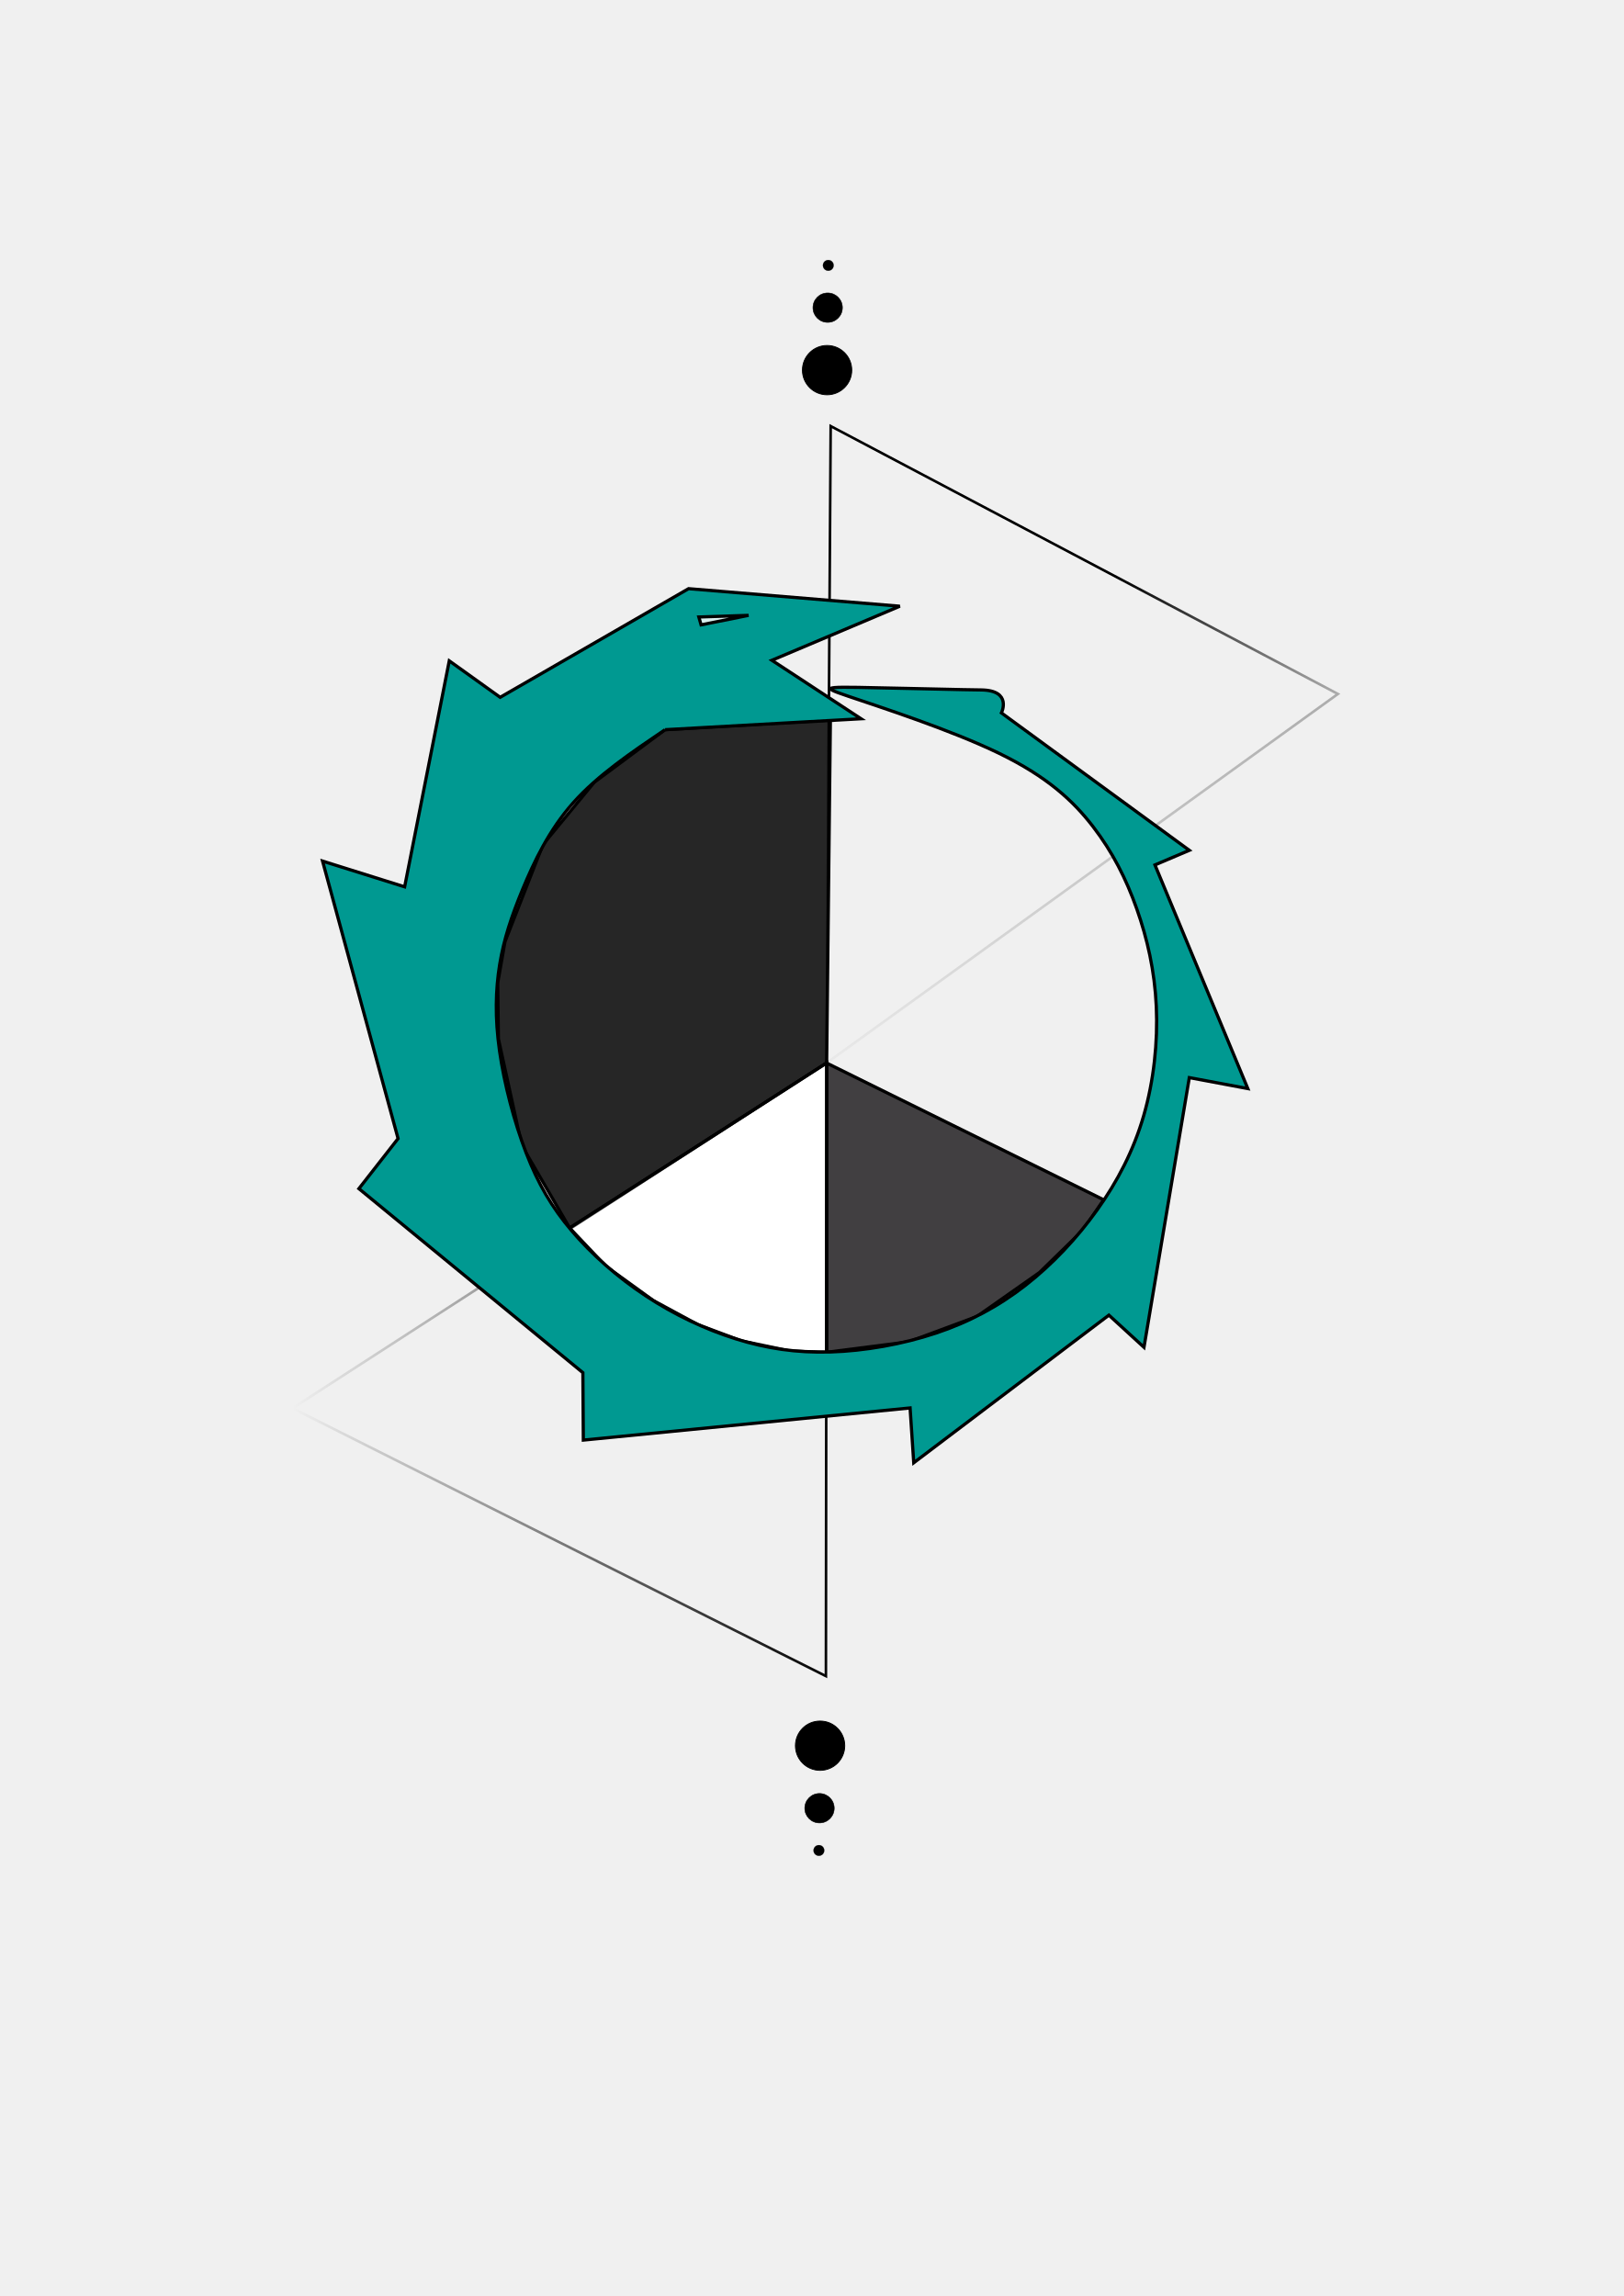
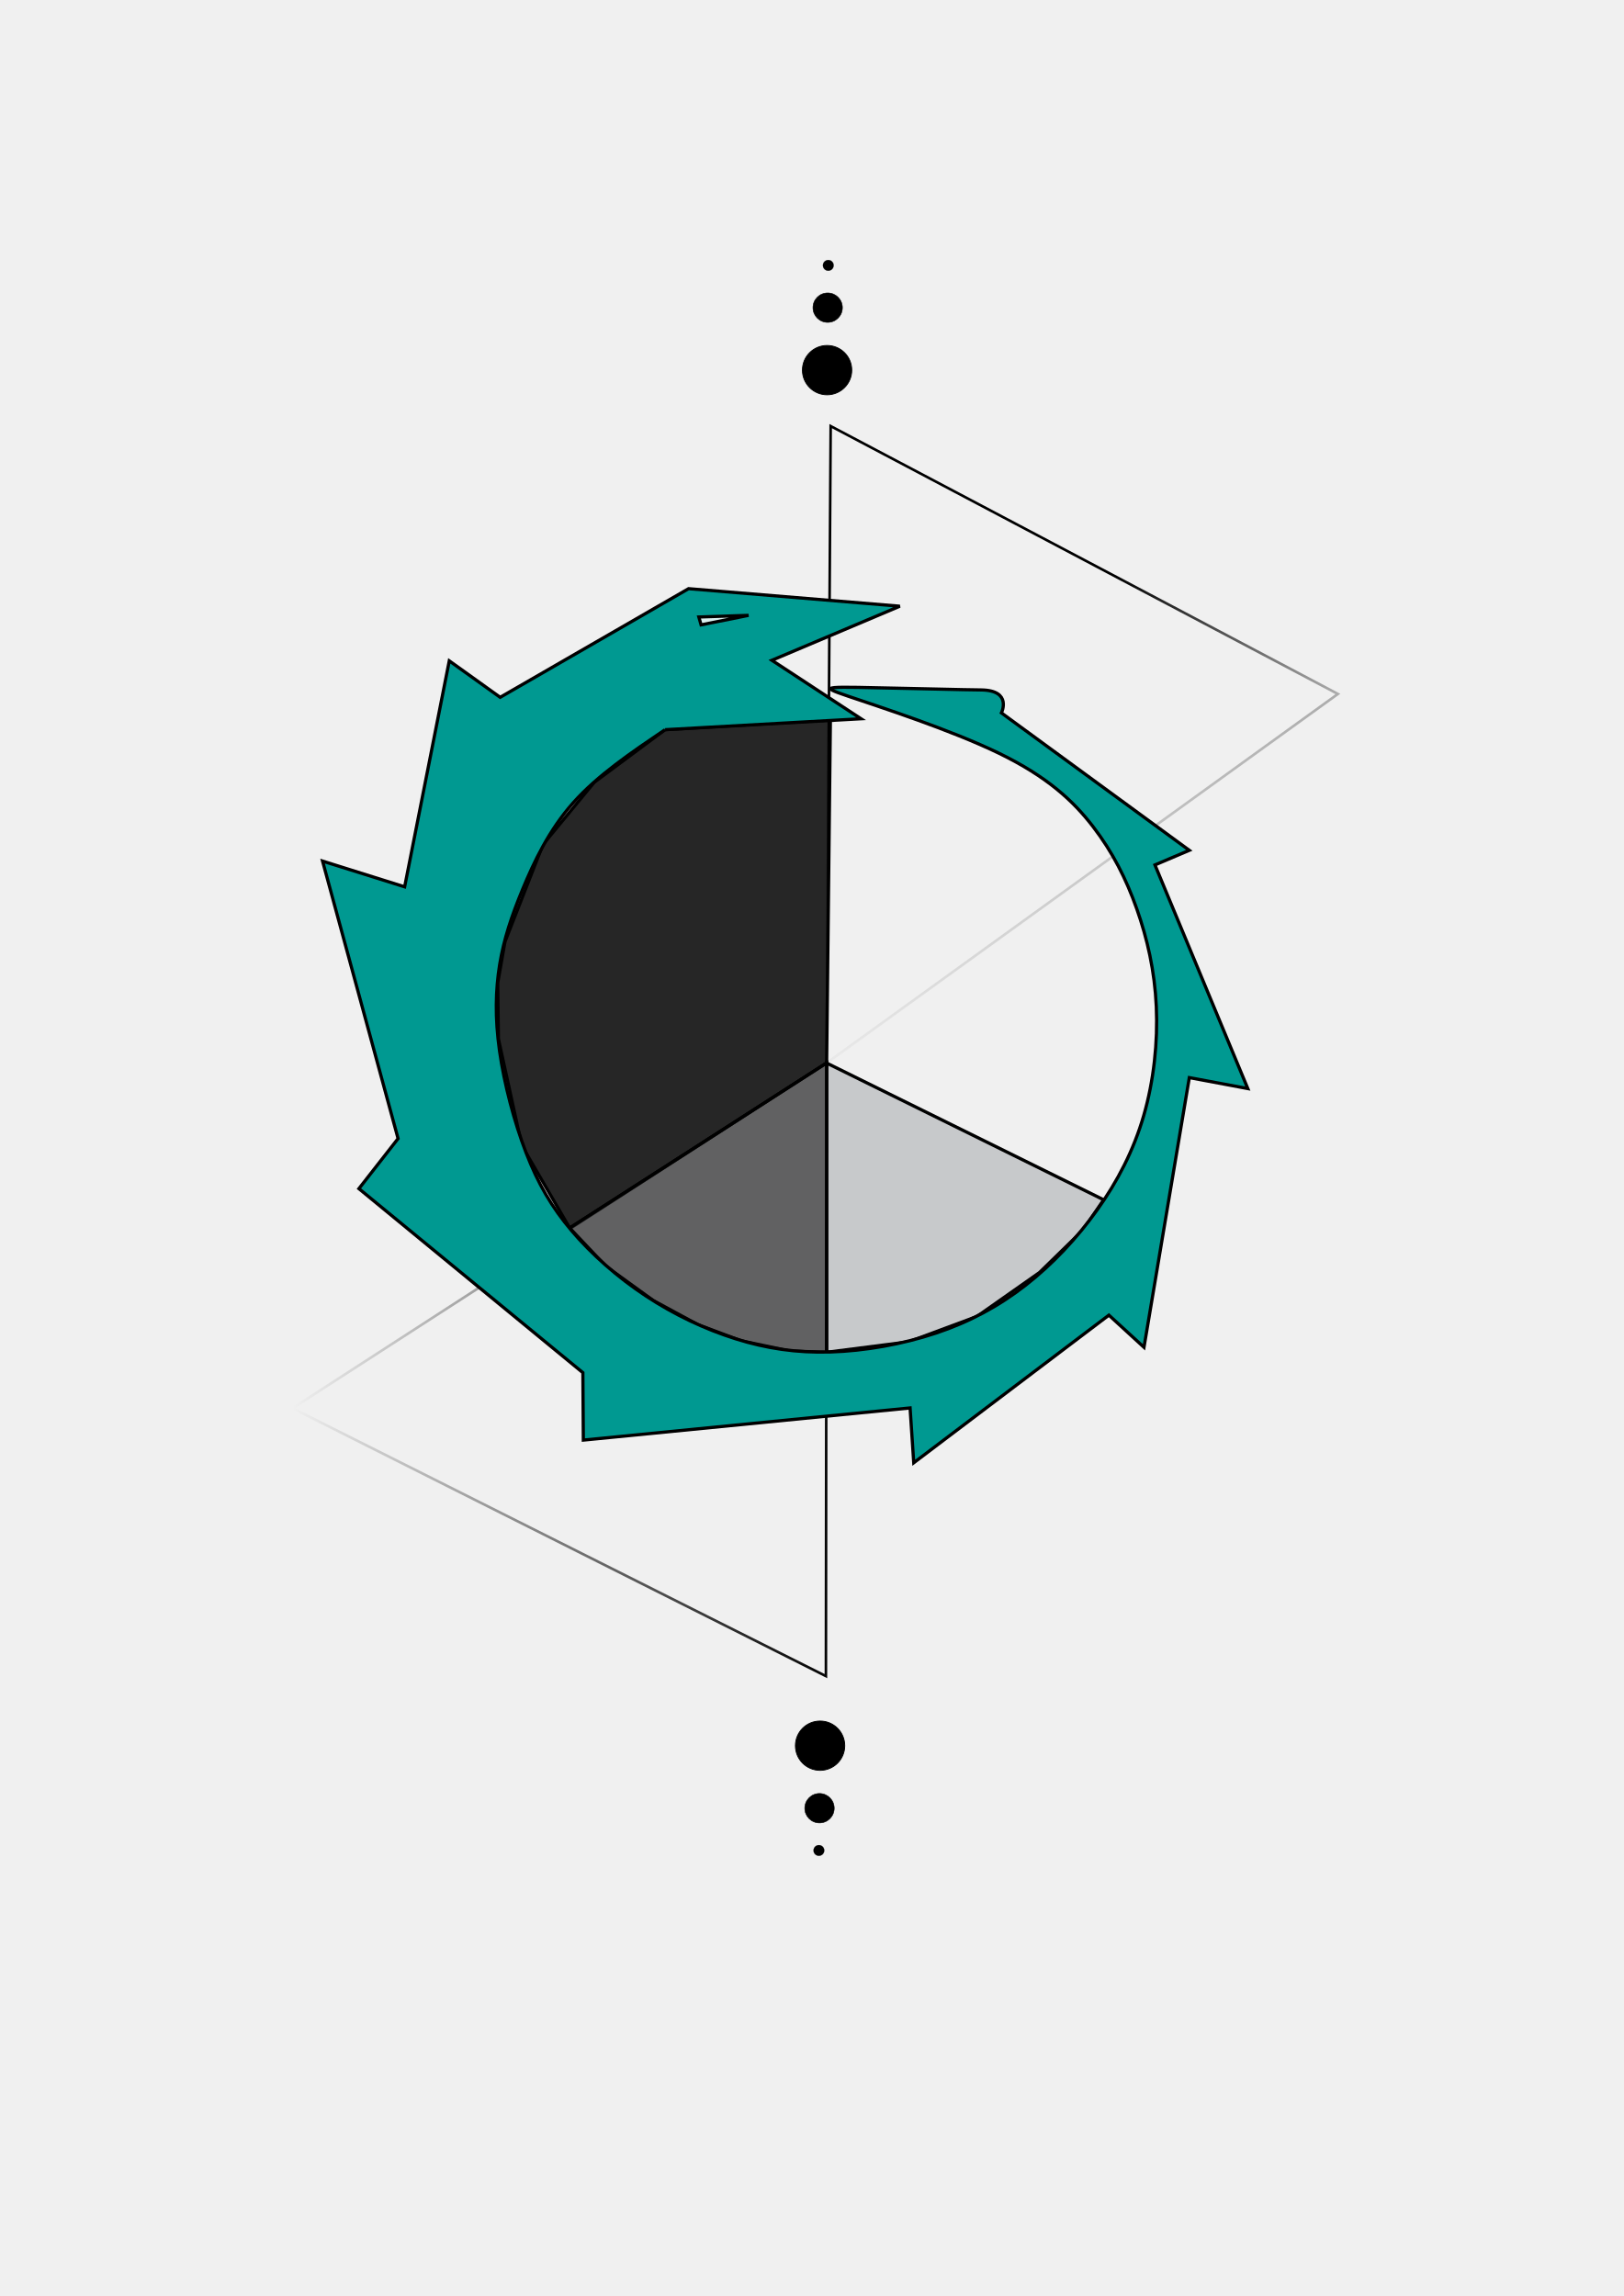
<svg xmlns="http://www.w3.org/2000/svg" xmlns:xlink="http://www.w3.org/1999/xlink" width="210mm" height="297mm" viewBox="0 0 210 297" version="1.1" id="svg5">
  <defs id="defs2">
    <linearGradient id="linearGradient1344">
      <stop style="stop-color:#000000;stop-opacity:1;" offset="0" id="stop1340" />
      <stop style="stop-color:#000000;stop-opacity:0;" offset="1" id="stop1342" />
    </linearGradient>
    <linearGradient id="linearGradient1233">
      <stop style="stop-color:#000000;stop-opacity:1;" offset="0" id="stop1229" />
      <stop style="stop-color:#000000;stop-opacity:0;" offset="1" id="stop1231" />
    </linearGradient>
    <linearGradient xlink:href="#linearGradient1233" id="linearGradient1235" x1="122.911" y1="155.565" x2="109.065" y2="155.223" gradientUnits="userSpaceOnUse" gradientTransform="matrix(5.121189,0,0,5.121189,-520.7123,-612.7598)" />
    <linearGradient xlink:href="#linearGradient1344" id="linearGradient1346" x1="123.422" y1="137.807" x2="127.011" y2="144.274" gradientUnits="userSpaceOnUse" gradientTransform="matrix(5.121189,0,0,5.121189,-520.7123,-612.7598)" />
  </defs>
  <g id="layer1">
    <path style="fill:none;stroke:#000000;stroke-width:0.416px;stroke-linecap:butt;stroke-linejoin:miter;stroke-opacity:1" d="M 106.911,137.508 73.159,159.253" id="path1032" />
    <path style="fill:#000000;fill-opacity:0.841;stroke:#000000;stroke-width:0.416px;stroke-linecap:butt;stroke-linejoin:miter;stroke-opacity:1" d="m 86.013,94.388 21.385,-1.261 -0.487,44.381 -33.233,21.344 -6.193,-10.66 -3.025,-13.804 -0.086,-7.257 0.937,-5.318 4.916,-12.574 6.618,-8.036 9.167,-6.814" id="path12329" />
-     <path style="fill:#1c1a1c;fill-opacity:0.821;stroke:#000000;stroke-width:0.416px;stroke-linecap:butt;stroke-linejoin:miter;stroke-opacity:1" d="M 142.744,155.2 106.911,137.508 v 37.416 l 10.615,-1.356 8.825,-3.276 8.089,-5.683 5.616,-5.482 z" id="path13158" />
-     <path style="fill:#ffffff;fill-opacity:1;stroke:#000000;stroke-width:0.416px;stroke-linecap:butt;stroke-linejoin:miter;stroke-opacity:1" d="m 73.679,158.852 c 1.56,1.647 3.12,3.294 4.68,4.94 2.049,1.482 4.097,2.963 6.145,4.444 1.923,1.04 3.845,2.08 5.767,3.12 1.86,0.694 3.719,1.387 5.578,2.08 2.096,0.441 4.192,0.883 6.287,1.324 1.592,0.055 3.183,0.111 4.774,0.165 V 137.508 l -33.233,21.343" id="path13894" />
+     <path style="fill:#c7c9cb;fill-opacity:0.995;stroke:#000000;stroke-width:0.416px;stroke-linecap:butt;stroke-linejoin:miter;stroke-opacity:1" d="M 142.744,155.2 106.911,137.508 v 37.416 l 10.615,-1.356 8.825,-3.276 8.089,-5.683 5.616,-5.482 z" id="path13158" />
+     <path style="fill:#616162;fill-opacity:1;stroke:#000000;stroke-width:0.416px;stroke-linecap:butt;stroke-linejoin:miter;stroke-opacity:1" d="m 73.679,158.852 c 1.56,1.647 3.12,3.294 4.68,4.94 2.049,1.482 4.097,2.963 6.145,4.444 1.923,1.04 3.845,2.08 5.767,3.12 1.86,0.694 3.719,1.387 5.578,2.08 2.096,0.441 4.192,0.883 6.287,1.324 1.592,0.055 3.183,0.111 4.774,0.165 V 137.508 l -33.233,21.343" id="path13894" />
    <path style="fill:none;stroke:url(#linearGradient1235);stroke-width:0.333;stroke-linecap:butt;stroke-linejoin:miter;stroke-miterlimit:4;stroke-dasharray:none;stroke-opacity:1" d="m 37.829,182.165 69.082,-44.657 -0.092,79.306 -31.448,-15.794 z" id="path871" />
    <path style="fill:none;stroke:url(#linearGradient1346);stroke-width:0.333;stroke-linecap:butt;stroke-linejoin:miter;stroke-miterlimit:4;stroke-dasharray:none;stroke-opacity:1" d="m 106.911,137.508 0.524,-82.389 65.602,34.649 -66.126,47.74" id="path873" />
    <path style="fill:#009991;fill-opacity:1;stroke:#000000;stroke-width:0.081px;stroke-linecap:butt;stroke-linejoin:miter;stroke-opacity:1" d="m 118.474,138.083 c -0.851,0.576 -1.702,1.152 -2.317,1.843 -0.615,0.691 -0.993,1.496 -1.279,2.185 -0.285,0.69 -0.476,1.264 -0.581,1.904 -0.104,0.64 -0.122,1.345 -0.004,2.178 0.117,0.833 0.37,1.795 0.671,2.576 0.301,0.781 0.651,1.381 1.151,1.97 0.5,0.59 1.152,1.169 1.869,1.643 0.717,0.475 1.5,0.844 2.273,1.087 0.773,0.243 1.535,0.358 2.395,0.332 0.859,-0.026 1.816,-0.194 2.662,-0.476 0.846,-0.282 1.581,-0.678 2.26,-1.206 0.679,-0.529 1.301,-1.19 1.815,-1.91 0.513,-0.72 0.918,-1.499 1.173,-2.378 0.255,-0.879 0.359,-1.858 0.318,-2.757 -0.041,-0.899 -0.228,-1.717 -0.494,-2.467 -0.265,-0.751 -0.609,-1.434 -1.107,-2.08 -0.498,-0.646 -1.151,-1.255 -2.373,-1.849 -1.222,-0.593 -3.014,-1.171 -3.814,-1.443 -0.8,-0.272 -0.605,-0.237 1.474,-0.195 2.079,0.042 1.103,0.029 1.894,0.039 0.79,0.01 0.509,0.58 0.509,0.58 0,0 4.745,3.471 4.745,3.471 0,0 -0.868,0.369 -0.868,0.369 0,0 2.345,5.649 2.345,5.649 0,0 -1.477,-0.277 -1.477,-0.277 0,0 -1.145,6.812 -1.145,6.812 0,0 -0.886,-0.812 -0.886,-0.812 0,0 -4.929,3.729 -4.929,3.729 0,0 -0.092,-1.385 -0.092,-1.385 0,0 -8.252,0.812 -8.252,0.812 0,0 -0.012,-1.703 -0.012,-1.703 0,0 -5.656,-4.648 -5.656,-4.648 0,0 0.989,-1.265 0.989,-1.265 0,0 -1.907,-7.009 -1.907,-7.009 0,0 2.073,0.65 2.073,0.65 0,0 1.127,-5.708 1.127,-5.708 0,0 1.286,0.921 1.286,0.921 0,0 4.758,-2.744 4.758,-2.744 0,0 5.335,0.443 5.335,0.443 0,0 -3.231,1.366 -3.231,1.366 0,0 2.252,1.477 2.252,1.477 0,0 -4.948,0.276 -4.948,0.276" id="path6946" transform="matrix(5.121189,0,0,5.121189,-520.7122,-612.7598)" />
    <path style="fill:#ffffff;fill-opacity:0.854;stroke:#000000;stroke-width:0.416px;stroke-linecap:butt;stroke-linejoin:miter;stroke-opacity:1" d="m 90.673,80.828 6.145,-1.229 -6.435,0.213 z" id="path10572" />
    <g id="g1795" style="fill:#000000;fill-opacity:1" transform="matrix(5.121189,0,0,5.121189,-520.7122,-612.7598)">
      <circle style="fill:#000000;fill-opacity:1;stroke:#000000;stroke-width:0.022;stroke-miterlimit:4;stroke-dasharray:none;stroke-opacity:1" id="path1629" cx="122.566" cy="129.001" r="0.623" />
      <circle style="fill:#000000;fill-opacity:1;stroke:#000000;stroke-width:0.013;stroke-miterlimit:4;stroke-dasharray:none;stroke-opacity:1" id="path1629-5" cx="122.581" cy="127.423" r="0.372" />
      <circle style="fill:#000000;fill-opacity:1;stroke:#000000;stroke-width:0.005;stroke-miterlimit:4;stroke-dasharray:none;stroke-opacity:1" id="path1629-5-8" cx="122.596" cy="126.355" r="0.135" />
    </g>
    <g id="g1790" transform="matrix(-5.121189,0,0,-5.121189,721.955,1068.041)" style="fill:#000000;fill-opacity:1">
      <circle style="fill:#000000;fill-opacity:1;stroke:#000000;stroke-width:0.022;stroke-miterlimit:4;stroke-dasharray:none;stroke-opacity:1" id="path1629-1" cx="120.263" cy="164.459" r="0.623" />
      <circle style="fill:#000000;fill-opacity:1;stroke:#000000;stroke-width:0.013;stroke-miterlimit:4;stroke-dasharray:none;stroke-opacity:1" id="path1629-5-82" cx="120.278" cy="162.88" r="0.372" />
      <circle style="fill:#000000;fill-opacity:1;stroke:#000000;stroke-width:0.005;stroke-miterlimit:4;stroke-dasharray:none;stroke-opacity:1" id="path1629-5-8-8" cx="120.293" cy="161.813" r="0.135" />
    </g>
  </g>
</svg>
